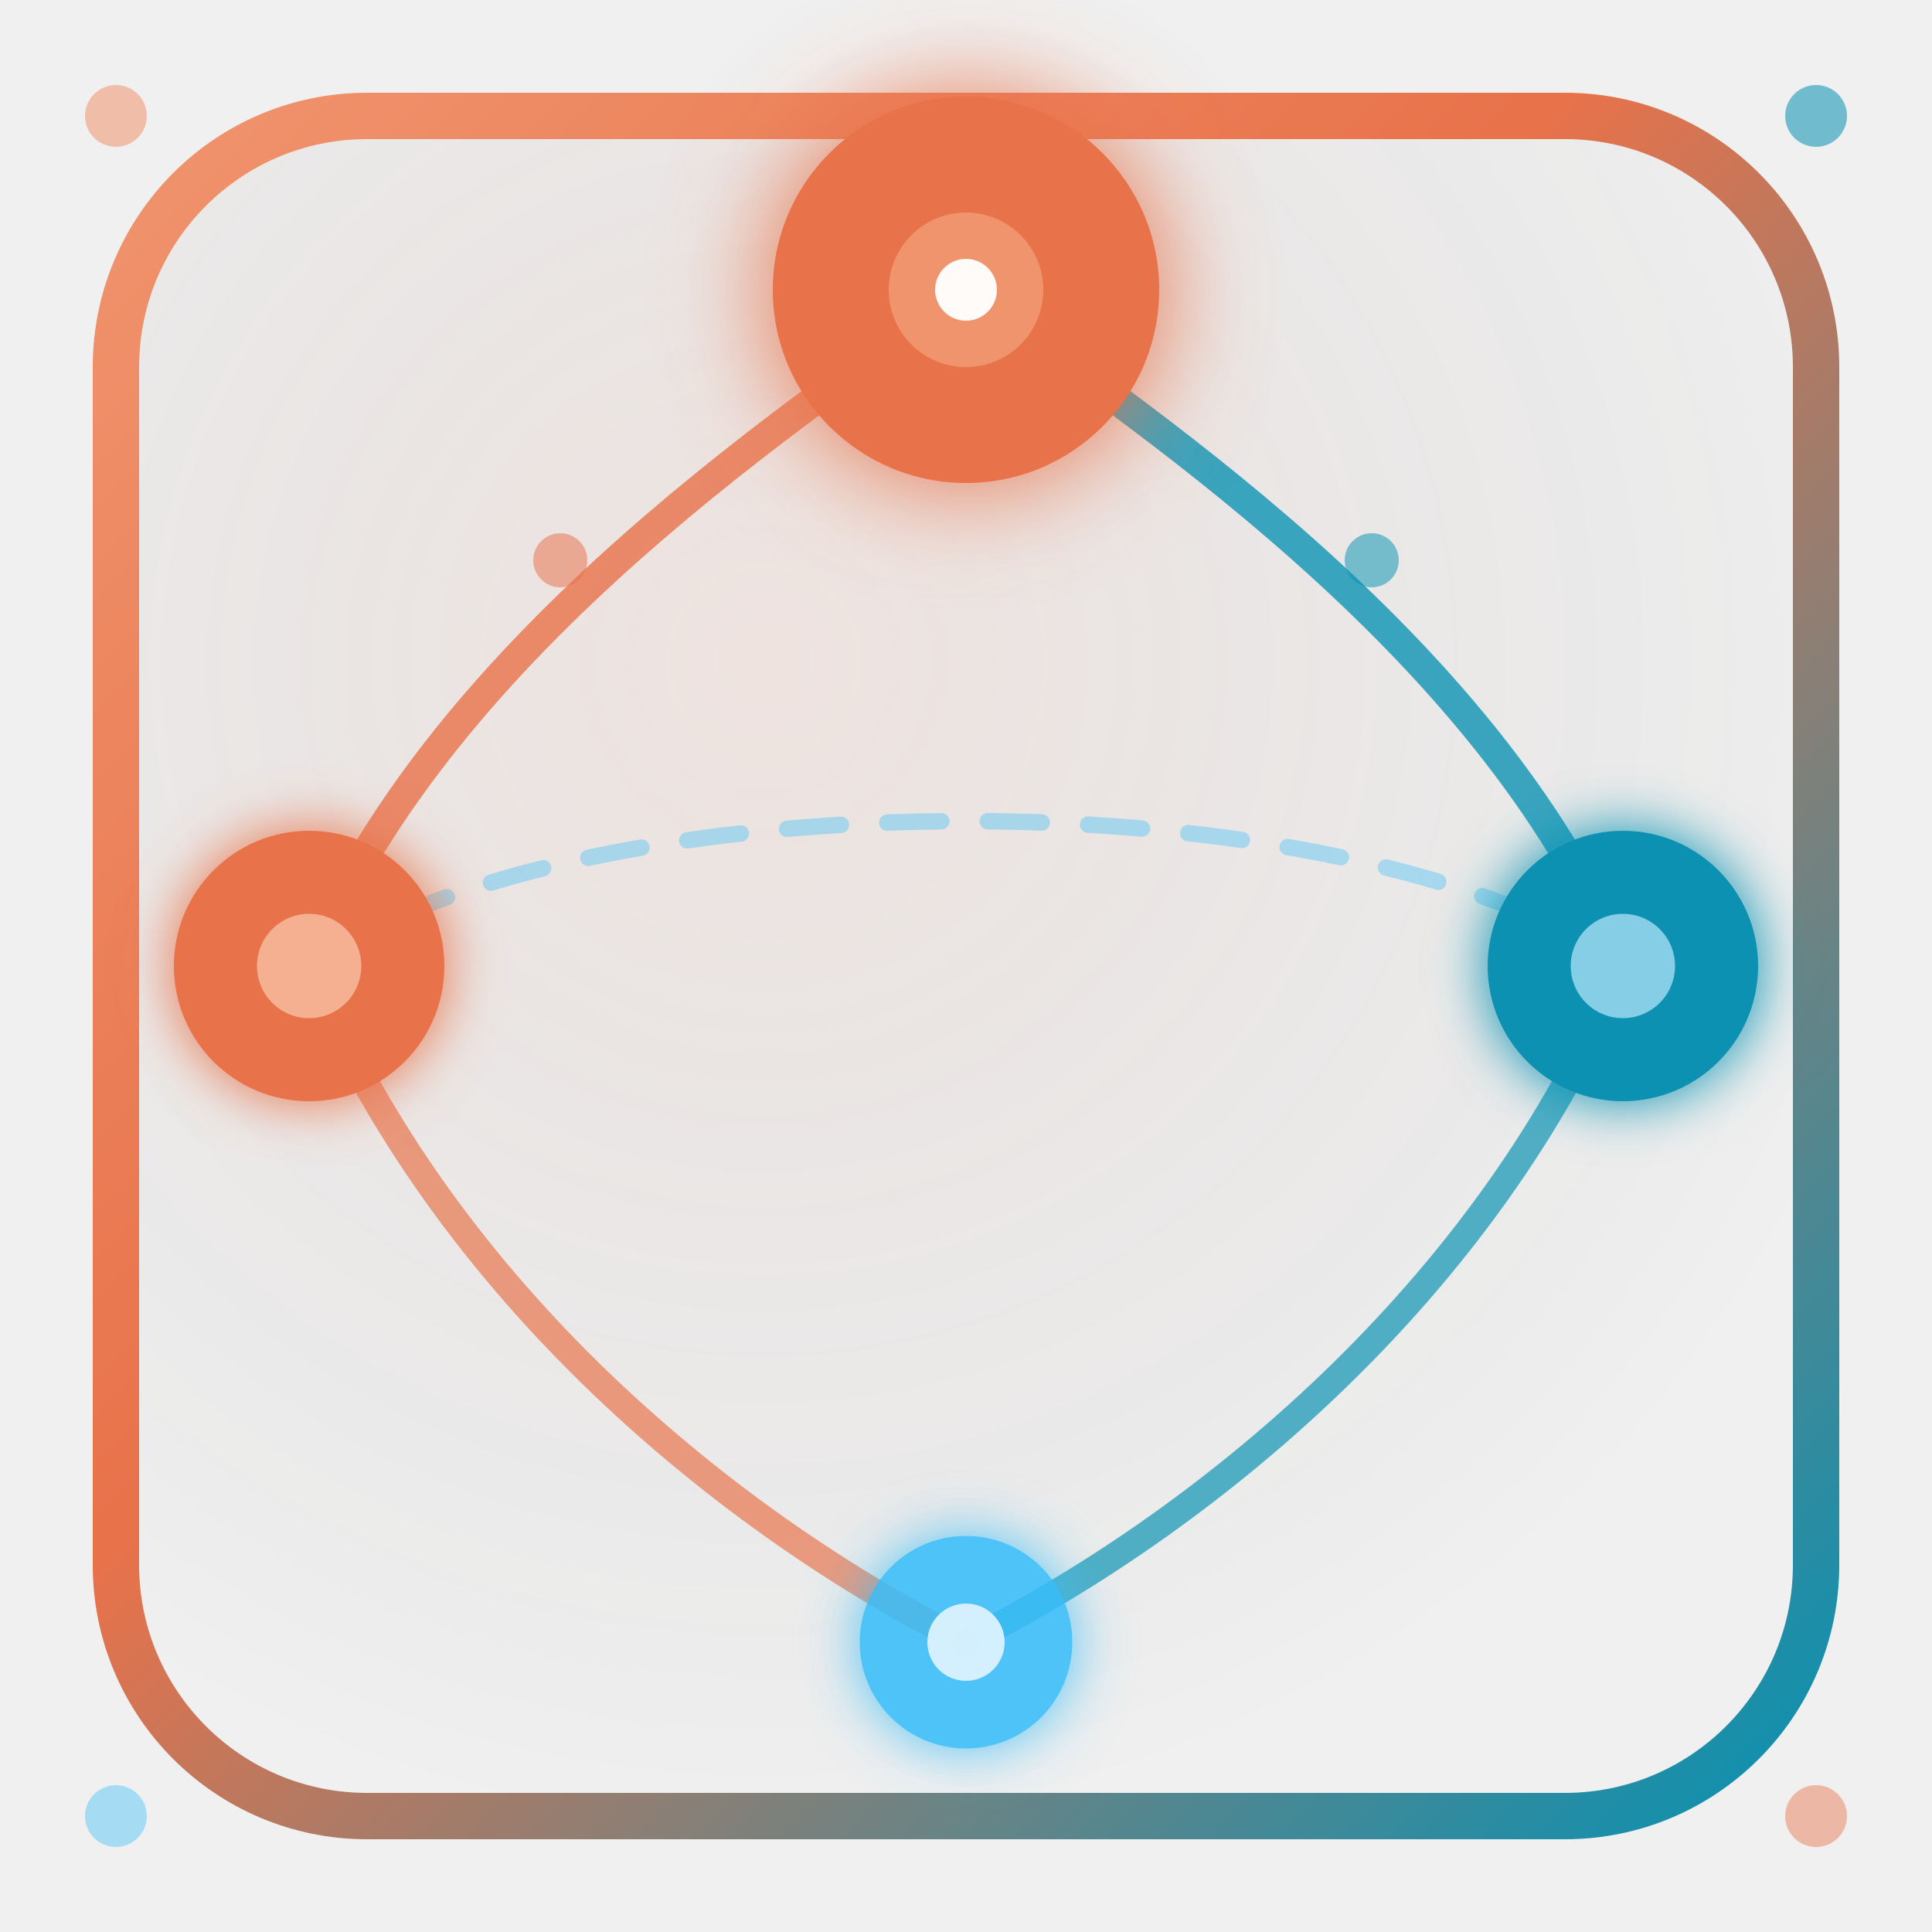
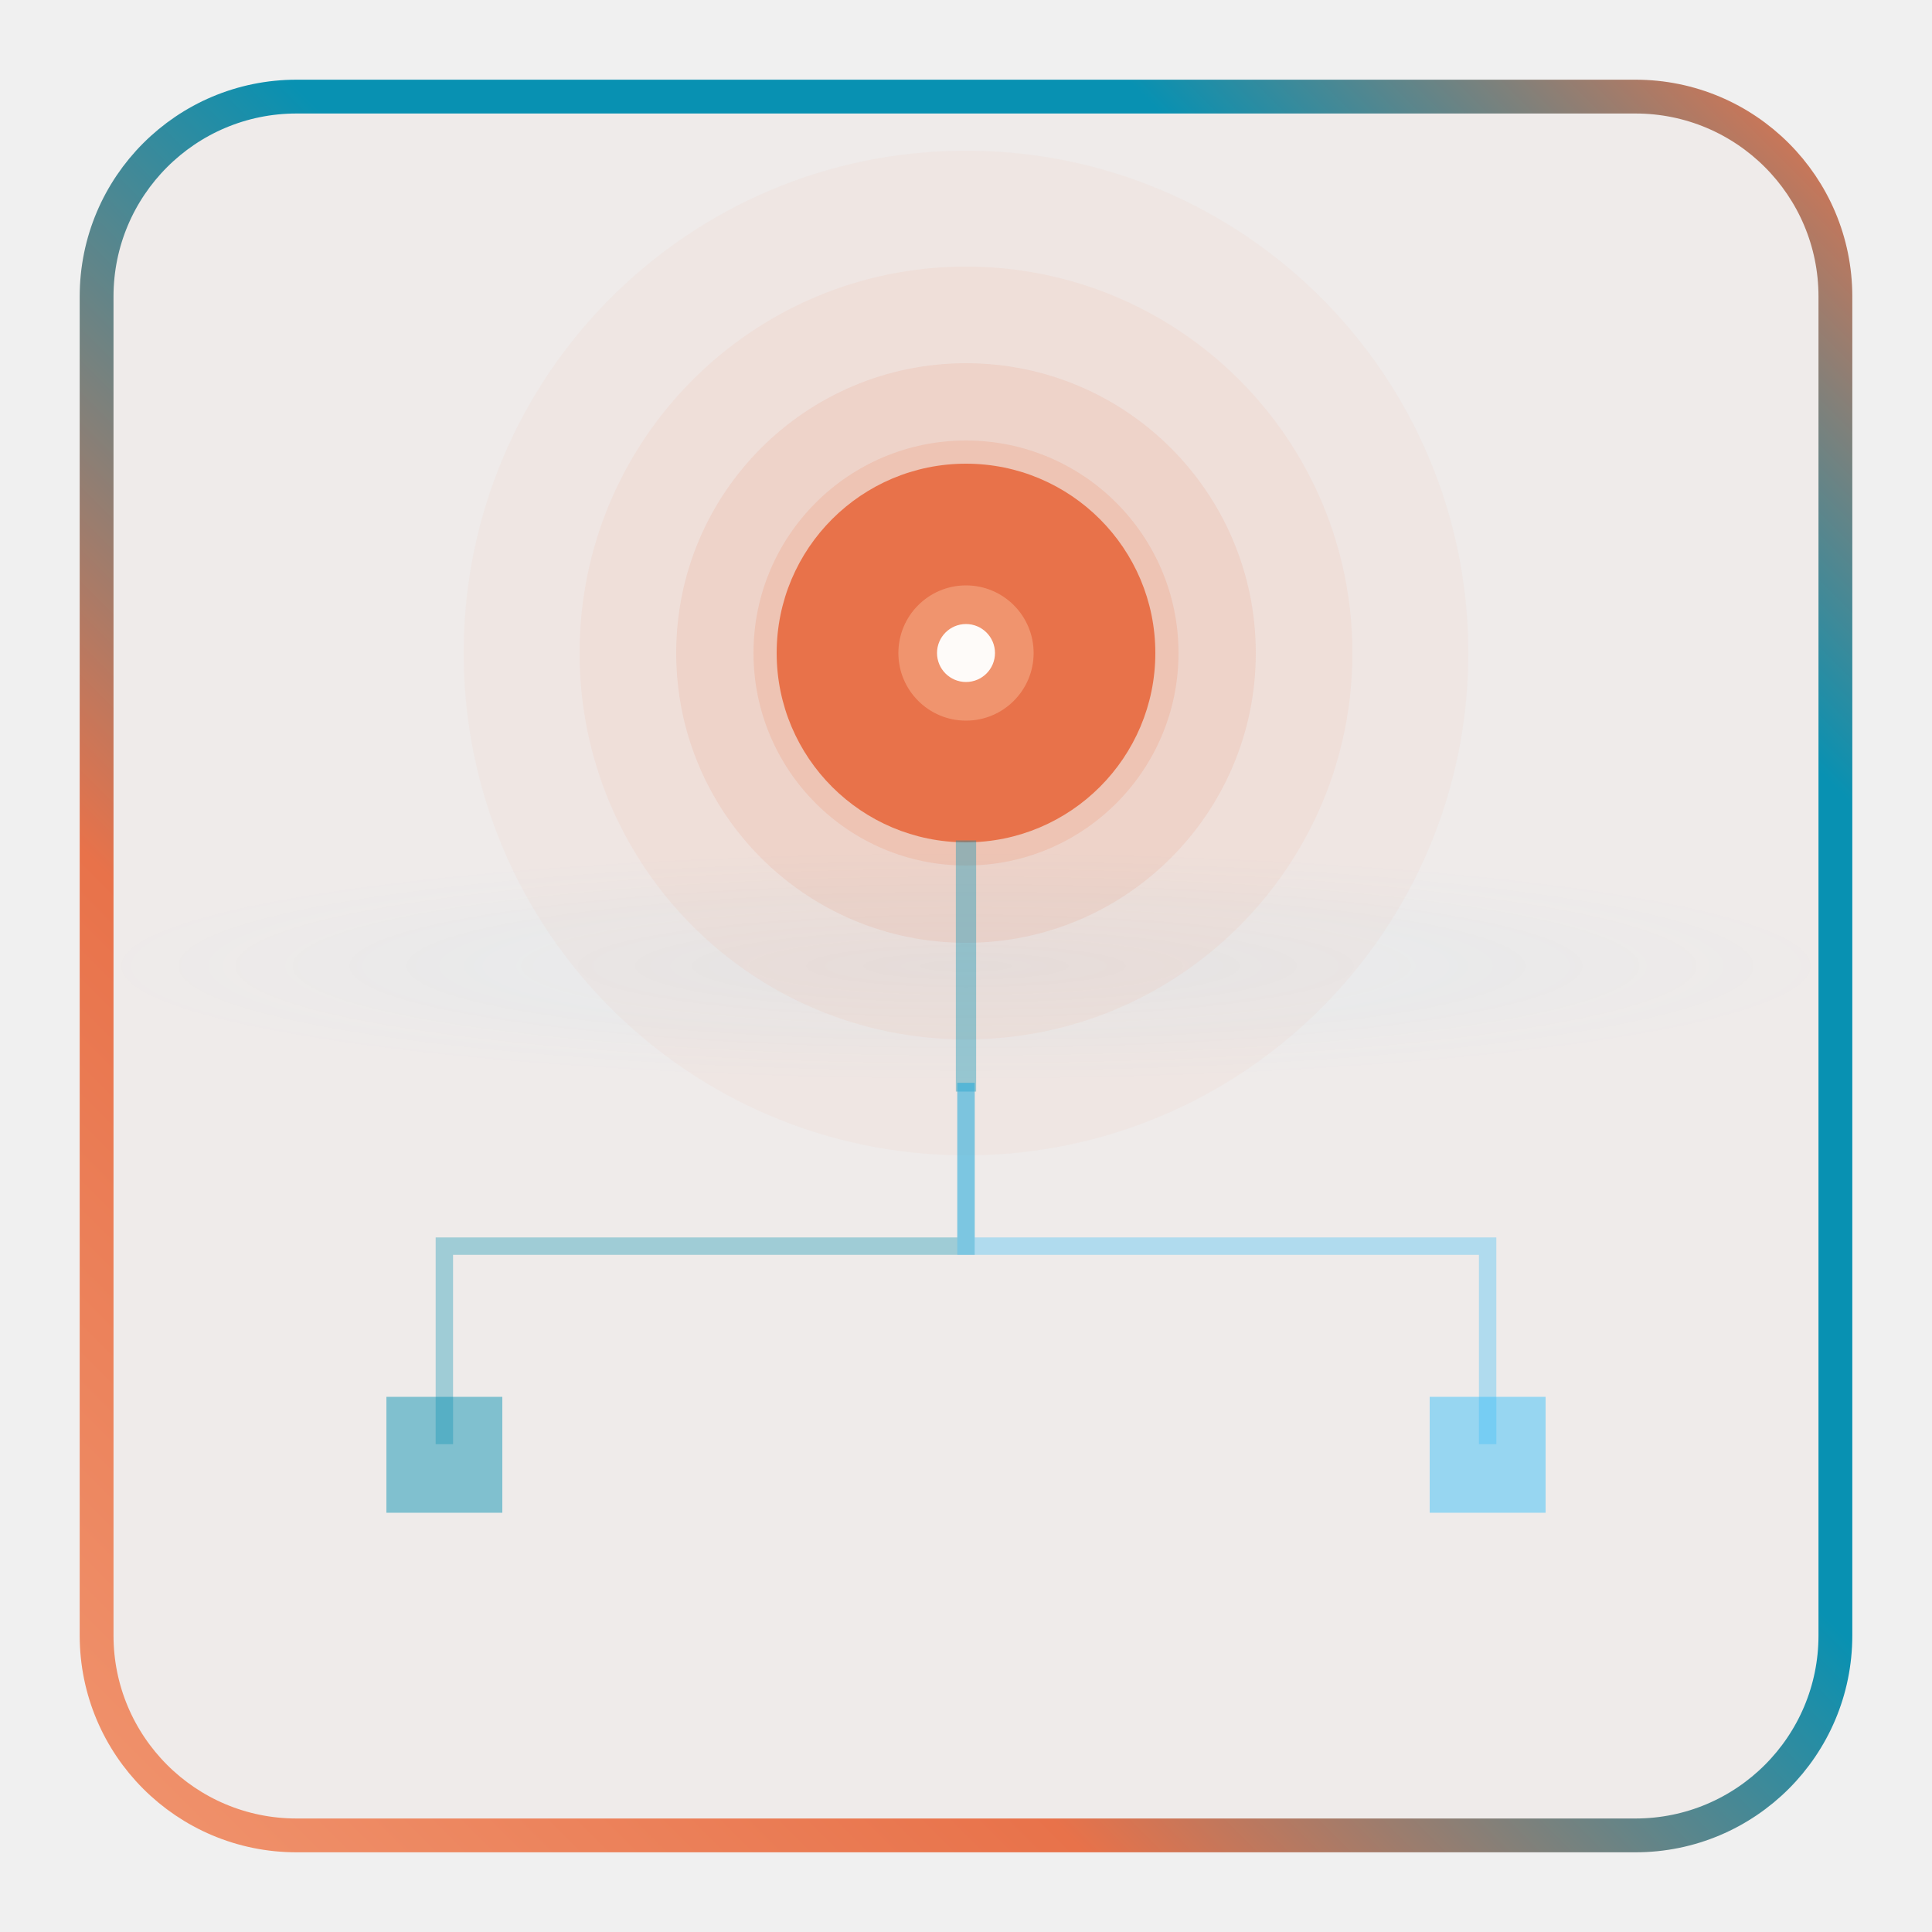
- <svg xmlns="http://www.w3.org/2000/svg" viewBox="0 0 100 100" width="100" height="100" role="img" aria-label="Glassbox AI">
+ <svg xmlns="http://www.w3.org/2000/svg" viewBox="0 0 100 100" width="100" height="100">
  <defs>
-     <linearGradient id="gb-frame" x1="0" y1="0" x2="1" y2="1" gradientUnits="objectBoundingBox">
-       <stop offset="0%" stop-color="#F0946E" />
-       <stop offset="42%" stop-color="#E8724A" />
-       <stop offset="100%" stop-color="#0891B2" />
+     <linearGradient id="frameGrad" x1="0%" y1="100%" x2="100%" y2="0%">
+       <stop offset="0%" style="stop-color:#F0946E;stop-opacity:1" />
+       <stop offset="28%" style="stop-color:#E8724A;stop-opacity:1" />
+       <stop offset="56%" style="stop-color:#0891B2;stop-opacity:1" />
+       <stop offset="80%" style="stop-color:#0891B2;stop-opacity:1" />
+       <stop offset="100%" style="stop-color:#E8724A;stop-opacity:1" />
    </linearGradient>
-     <radialGradient id="gb-glass" cx="38%" cy="32%" r="70%" gradientUnits="objectBoundingBox">
-       <stop offset="0%" stop-color="#E8724A" stop-opacity="0.10" />
-       <stop offset="100%" stop-color="#050709" stop-opacity="0" />
+     <radialGradient id="nodeGlow" cx="50%" cy="50%" r="50%">
+       <stop offset="0%" style="stop-color:#F0946E;stop-opacity:0.8" />
+       <stop offset="40%" style="stop-color:#E8724A;stop-opacity:0.4" />
+       <stop offset="75%" style="stop-color:#E8724A;stop-opacity:0.12" />
+       <stop offset="100%" style="stop-color:#E8724A;stop-opacity:0" />
    </radialGradient>
-     <filter id="gb-glow-o" x="-120%" y="-120%" width="340%" height="340%">
-       <feGaussianBlur in="SourceGraphic" stdDeviation="2.8" result="b" />
-       <feMerge>
-         <feMergeNode in="b" />
-         <feMergeNode in="SourceGraphic" />
-       </feMerge>
-     </filter>
-     <filter id="gb-glow-b" x="-100%" y="-100%" width="300%" height="300%">
-       <feGaussianBlur in="SourceGraphic" stdDeviation="2.2" result="b" />
-       <feMerge>
-         <feMergeNode in="b" />
-         <feMergeNode in="SourceGraphic" />
-       </feMerge>
-     </filter>
-     <filter id="gb-glow-s" x="-80%" y="-80%" width="260%" height="260%">
-       <feGaussianBlur in="SourceGraphic" stdDeviation="1.5" result="b" />
-       <feMerge>
-         <feMergeNode in="b" />
-         <feMergeNode in="SourceGraphic" />
-       </feMerge>
-     </filter>
+     <radialGradient id="scanGlow" cx="50%" cy="50%" r="50%">
+       <stop offset="0%" style="stop-color:#38BDF8;stop-opacity:0.06" />
+       <stop offset="100%" style="stop-color:#38BDF8;stop-opacity:0" />
+     </radialGradient>
  </defs>
-   <rect x="6" y="6" width="88" height="88" rx="13" fill="url(#gb-glass)" />
-   <rect x="6" y="6" width="88" height="88" rx="13" fill="none" stroke="url(#gb-frame)" stroke-width="2.4" />
-   <circle cx="6" cy="6" r="1.6" fill="#F0946E" opacity="0.55" />
-   <circle cx="94" cy="6" r="1.6" fill="#0891B2" opacity="0.55" />
-   <circle cx="94" cy="94" r="1.6" fill="#E8724A" opacity="0.45" />
-   <circle cx="6" cy="94" r="1.6" fill="#38BDF8" opacity="0.40" />
-   <path d="M 50 15 C 42 21, 23 33, 16 50" fill="none" stroke="#E8724A" stroke-width="1.55" stroke-linecap="round" opacity="0.80" />
-   <path d="M 50 15 C 58 21, 77 33, 84 50" fill="none" stroke="#0891B2" stroke-width="1.55" stroke-linecap="round" opacity="0.78" />
-   <path d="M 16 50 C 23 67, 38 79, 50 85" fill="none" stroke="#E8724A" stroke-width="1.38" stroke-linecap="round" opacity="0.68" />
-   <path d="M 84 50 C 77 67, 62 79, 50 85" fill="none" stroke="#0891B2" stroke-width="1.38" stroke-linecap="round" opacity="0.68" />
-   <path d="M 16 50 C 30 40, 70 40, 84 50" fill="none" stroke="#38BDF8" stroke-width="0.85" stroke-dasharray="2.8 2.4" stroke-linecap="round" opacity="0.38" />
-   <circle cx="29" cy="29" r="1.4" fill="#E8724A" opacity="0.52" />
-   <circle cx="71" cy="29" r="1.4" fill="#0891B2" opacity="0.52" />
-   <circle cx="50" cy="85" r="5.5" fill="#38BDF8" filter="url(#gb-glow-s)" opacity="0.88" />
-   <circle cx="50" cy="85" r="2.0" fill="#E0F4FF" opacity="0.92" />
-   <circle cx="16" cy="50" r="7.0" fill="#E8724A" filter="url(#gb-glow-s)" />
-   <circle cx="16" cy="50" r="2.7" fill="#F5B799" opacity="0.90" />
-   <circle cx="84" cy="50" r="7.0" fill="#0891B2" filter="url(#gb-glow-s)" />
-   <circle cx="84" cy="50" r="2.7" fill="#93D4EC" opacity="0.90" />
-   <circle cx="50" cy="15" r="10.0" fill="#E8724A" filter="url(#gb-glow-o)" />
-   <circle cx="50" cy="15" r="4.0" fill="#F0946E" />
-   <circle cx="50" cy="15" r="1.6" fill="#ffffff" opacity="0.96" />
+   <rect x="5" y="5" width="90" height="90" rx="10.35" ry="10.35" fill="#E8724A" fill-opacity="0.032" />
+   <rect x="5" y="44" width="90" height="12" rx="6" fill="url(#scanGlow)" />
+   <rect x="5" y="5" width="90" height="90" rx="10.35" ry="10.35" fill="none" stroke="url(#frameGrad)" stroke-width="1.75" />
+   <circle cx="50" cy="33.8" r="26" fill="#E8724A" fill-opacity="0.04" />
+   <circle cx="50" cy="33.8" r="20" fill="#E8724A" fill-opacity="0.07" />
+   <circle cx="50" cy="33.8" r="15" fill="#E8724A" fill-opacity="0.11" />
+   <circle cx="50" cy="33.8" r="11" fill="#E8724A" fill-opacity="0.16" />
+   <circle cx="50" cy="33.8" r="7.5" fill="#E8724A" fill-opacity="0.22" />
+   <circle cx="50" cy="33.8" r="9.8" fill="#E8724A" />
+   <circle cx="50" cy="33.8" r="3.5" fill="#F0946E" />
+   <circle cx="50" cy="33.8" r="1.5" fill="white" fill-opacity="0.96" />
+   <line x1="50" y1="43.5" x2="50" y2="56.5" stroke="#0891B2" stroke-width="1.05" stroke-opacity="0.38" />
+   <polyline points="50,56.5 50,64.5 23,64.5 23,74.3" fill="none" stroke="#0891B2" stroke-width="0.9" stroke-opacity="0.34" stroke-linecap="square" stroke-linejoin="miter" />
+   <polyline points="50,56.5 50,64.5 77,64.5 77,74.3" fill="none" stroke="#38BDF8" stroke-width="0.9" stroke-opacity="0.34" stroke-linecap="square" stroke-linejoin="miter" />
+   <rect x="20" y="72.3" width="6" height="6" fill="#0891B2" fill-opacity="0.48" />
+   <rect x="74" y="72.3" width="6" height="6" fill="#38BDF8" fill-opacity="0.48" />
</svg>
